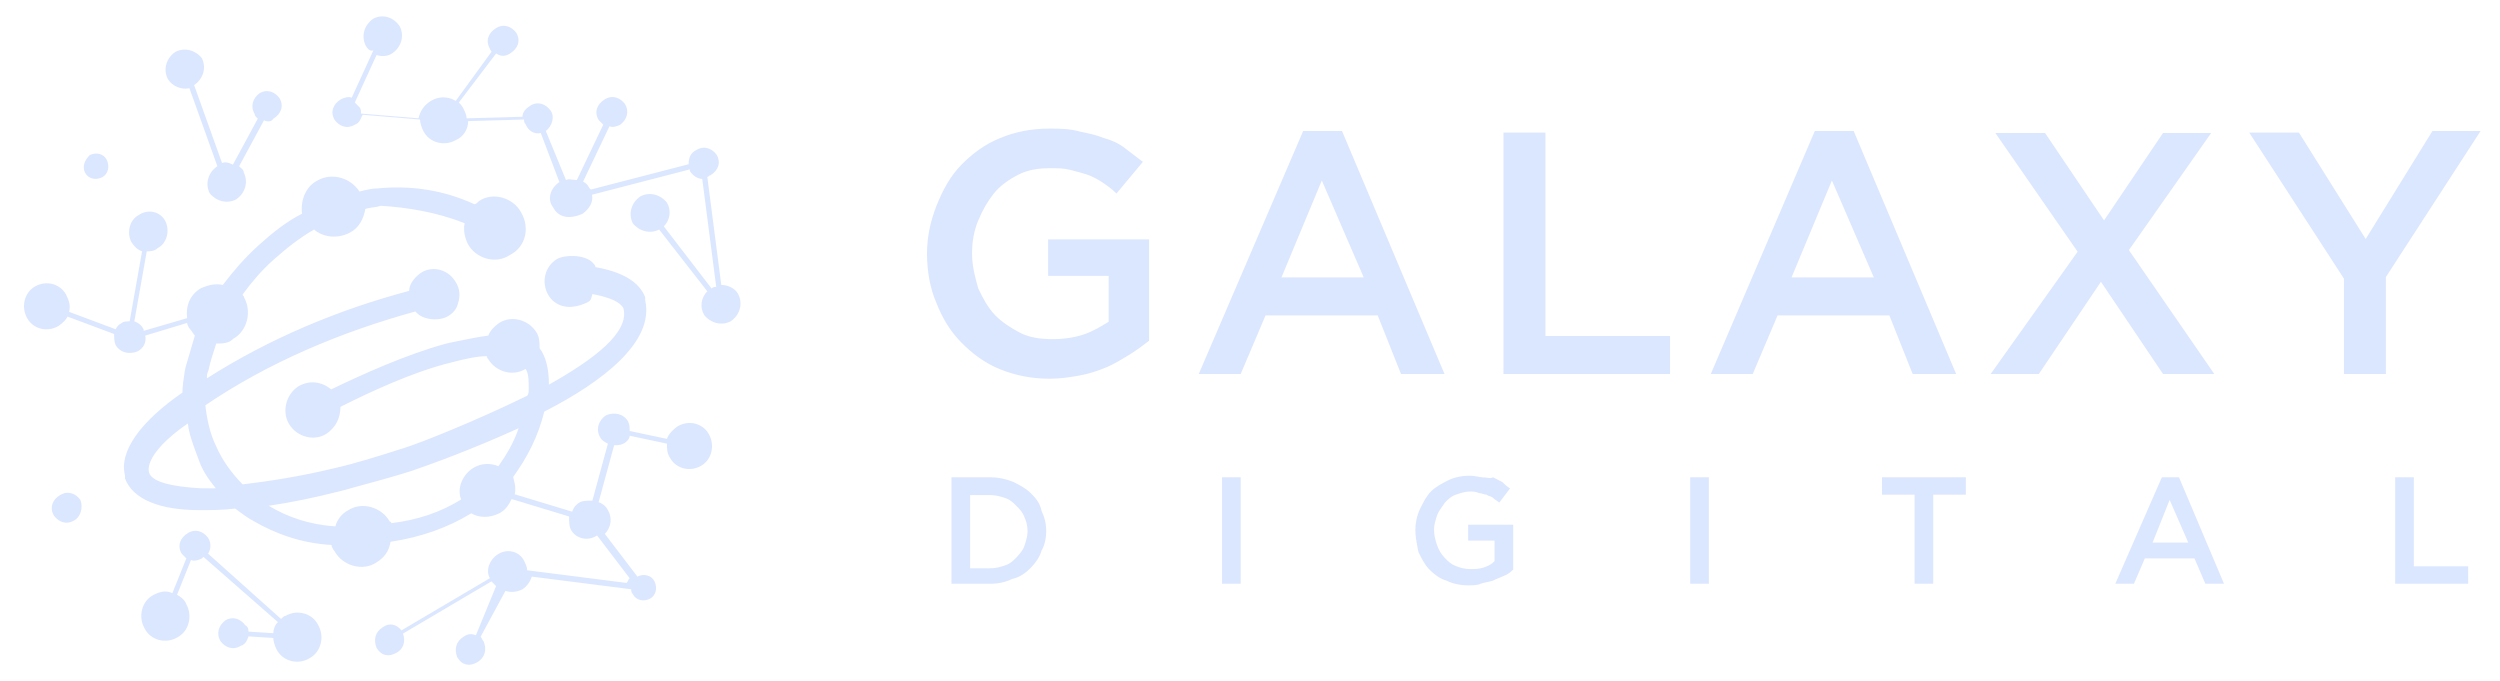
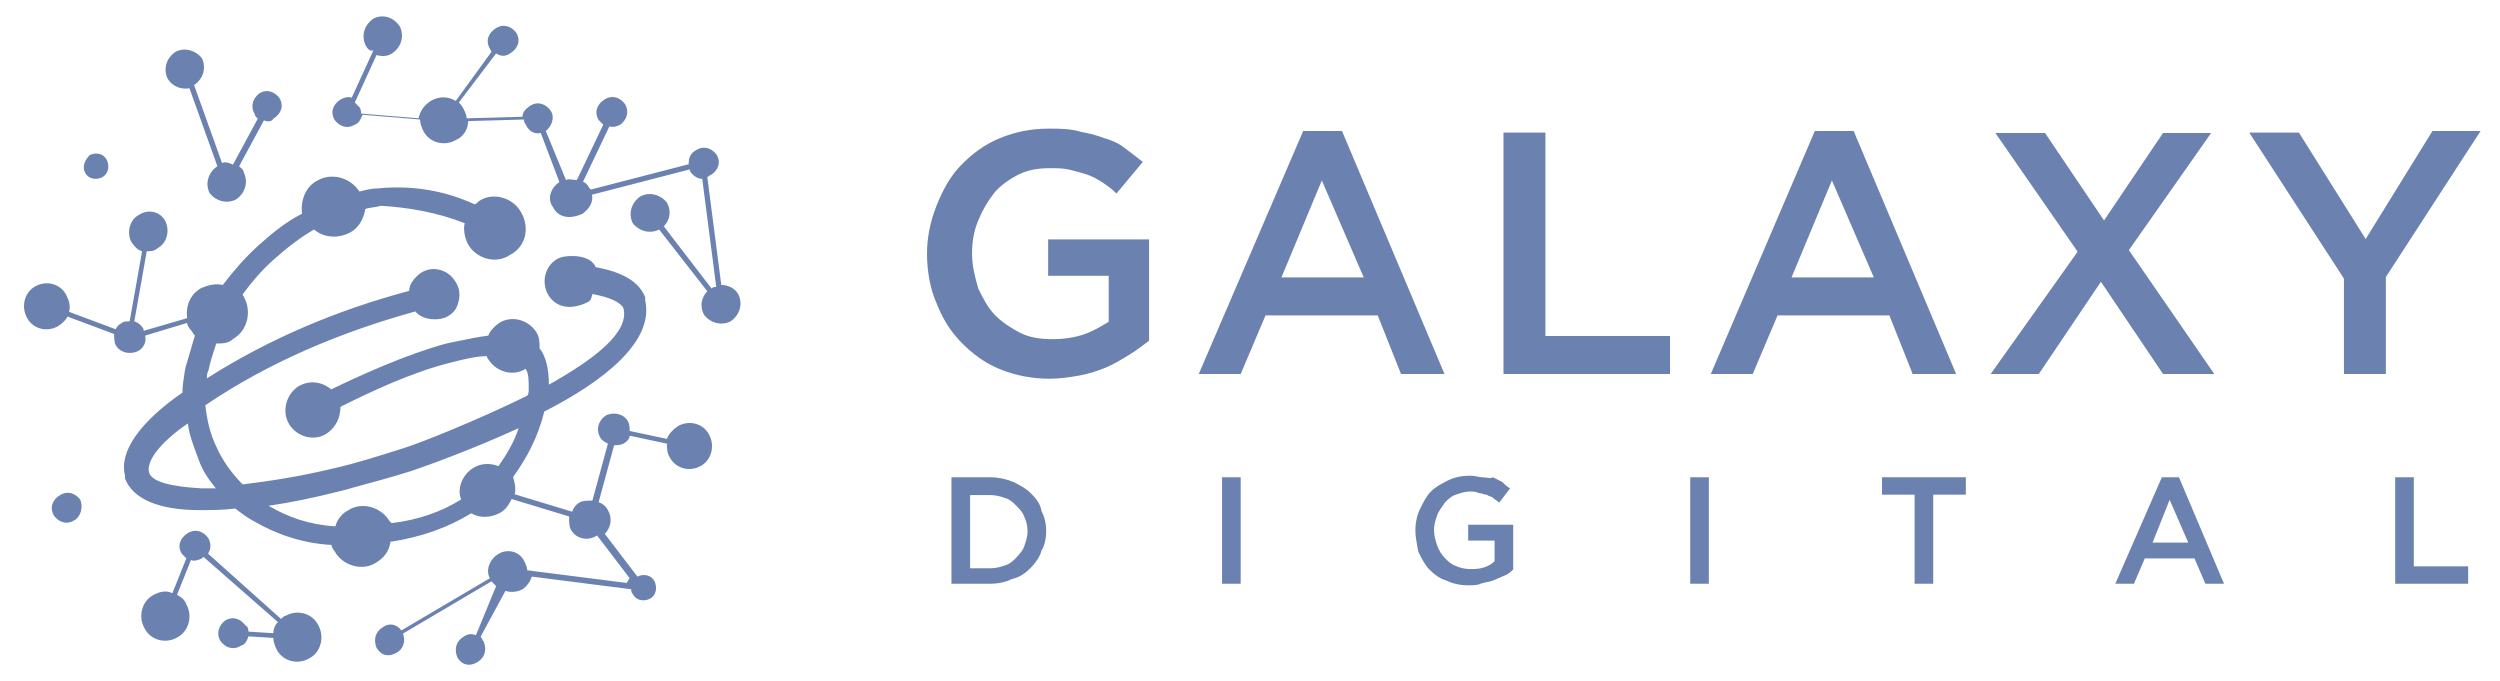
<svg xmlns="http://www.w3.org/2000/svg" width="202" height="55" viewBox="0 0 202 55" fill="none">
-   <path fill-rule="evenodd" clip-rule="evenodd" d="M8.626 12.919C8.375 12.407 7.748 12.279 7.246 12.535C6.869 12.919 6.618 13.43 6.869 13.942C7.12 14.454 7.748 14.581 8.249 14.326C8.751 14.07 8.877 13.43 8.626 12.919ZM4.36 41.666C4.736 42.177 5.364 42.433 5.991 42.049C6.493 41.794 6.744 41.026 6.493 40.387C6.116 39.875 5.489 39.619 4.862 40.003C4.234 40.355 3.984 41.026 4.36 41.666ZM22.082 51.163L20.075 51.035C20.075 50.907 20.075 50.651 19.824 50.523C19.447 50.012 18.82 49.756 18.193 50.139C17.691 50.523 17.44 51.163 17.816 51.802C18.193 52.314 18.82 52.57 19.447 52.186C19.824 52.058 19.949 51.802 20.075 51.419L22.082 51.547C22.082 51.802 22.207 52.186 22.333 52.442C22.835 53.465 24.09 53.721 24.968 53.209C25.971 52.698 26.222 51.419 25.721 50.523C25.219 49.5 23.964 49.244 23.086 49.756C22.96 49.756 22.835 49.884 22.709 50.012L16.812 44.736C17.063 44.352 17.063 43.84 16.812 43.456C16.436 42.945 15.809 42.689 15.181 43.073C14.554 43.456 14.303 44.096 14.68 44.736L15.056 45.119L13.927 47.933C13.425 47.677 12.923 47.805 12.421 48.061C11.417 48.573 11.166 49.852 11.668 50.747C12.17 51.77 13.425 52.026 14.303 51.514C15.307 51.003 15.558 49.724 15.056 48.828C14.93 48.445 14.554 48.189 14.303 48.061L15.432 45.247C15.683 45.375 16.06 45.247 16.311 45.119L16.436 44.991L22.458 50.267C22.207 50.491 22.082 50.875 22.082 51.163ZM19.322 13.43L21.329 9.721C21.58 9.849 21.956 9.849 22.082 9.593C22.709 9.209 22.96 8.57 22.584 7.93C22.207 7.419 21.58 7.163 20.953 7.546C20.451 7.93 20.2 8.57 20.576 9.209C20.576 9.337 20.702 9.465 20.827 9.593L18.82 13.302C18.569 13.174 18.193 13.046 17.942 13.174L15.683 6.875C16.436 6.363 16.687 5.468 16.311 4.701C15.809 4.061 14.93 3.805 14.178 4.189C13.425 4.701 13.174 5.596 13.55 6.363C13.927 7.003 14.68 7.259 15.307 7.131L17.565 13.43C16.812 13.942 16.561 14.837 16.938 15.605C17.44 16.244 18.318 16.5 19.071 16.116C19.824 15.605 20.075 14.709 19.698 13.942C19.698 13.75 19.541 13.622 19.416 13.526C19.384 13.494 19.353 13.462 19.322 13.43ZM16.311 39.459H17.44C16.812 38.692 16.311 37.924 16.06 37.157C15.997 37.029 15.966 36.869 15.903 36.741C15.589 35.878 15.275 35.078 15.181 34.215C12.923 35.75 11.794 37.285 12.045 38.18C12.264 38.948 13.895 39.331 16.311 39.459ZM27.352 39.715C25.344 40.227 23.462 40.61 21.706 40.866C23.211 41.762 24.968 42.401 27.101 42.529C27.226 42.017 27.602 41.506 28.104 41.25C29.234 40.483 30.865 40.994 31.492 42.145C31.617 42.145 31.617 42.273 31.617 42.273C33.75 42.017 35.632 41.378 37.263 40.355C36.887 39.459 37.389 38.308 38.267 37.797C38.894 37.413 39.647 37.413 40.275 37.669C40.902 36.773 41.529 35.75 41.906 34.599C38.267 36.262 34.754 37.541 33.248 38.052C31.649 38.564 30.049 38.98 28.544 39.395C28.136 39.523 27.759 39.619 27.352 39.715ZM37.797 19.698C37.546 19.186 37.42 18.547 37.546 18.035C35.287 17.14 32.903 16.756 30.77 16.628C30.582 16.692 30.363 16.724 30.143 16.756C29.924 16.788 29.704 16.82 29.516 16.884C29.39 17.651 29.014 18.419 28.261 18.802C27.258 19.314 26.128 19.186 25.375 18.547C24.246 19.186 23.117 20.081 22.113 20.977C21.11 21.872 20.357 22.767 19.604 23.791C19.604 23.855 19.635 23.887 19.667 23.919C19.698 23.951 19.73 23.983 19.73 24.047C20.357 25.198 19.98 26.733 18.851 27.372C18.475 27.756 17.973 27.756 17.471 27.756C17.22 28.523 16.969 29.291 16.844 29.93C16.718 30.186 16.718 30.314 16.718 30.57C21.737 27.372 27.289 25.038 33.06 23.503C33.06 22.991 33.437 22.48 33.938 22.096C34.817 21.456 36.071 21.712 36.699 22.608C37.075 23.119 37.201 23.631 37.075 24.27C36.95 24.782 36.824 25.166 36.197 25.549C35.57 25.933 34.19 25.933 33.562 25.166C27.54 26.828 21.737 29.259 16.593 32.744C16.718 33.895 16.969 35.047 17.471 36.07C17.973 37.221 18.726 38.244 19.604 39.139C21.737 38.884 24.246 38.5 26.881 37.861C28.638 37.477 30.645 36.837 32.653 36.198C33.907 35.814 38.424 34.023 42.596 31.977C42.721 31.849 42.721 31.593 42.721 31.465C42.721 30.698 42.721 30.186 42.47 29.802C41.467 30.442 40.086 30.058 39.459 29.035C39.459 29.035 39.334 28.907 39.334 28.779C38.455 28.779 37.452 29.035 36.448 29.291C33.311 30.058 29.798 31.721 27.508 32.872C27.508 33.767 27.132 34.535 26.379 35.047C25.375 35.686 23.995 35.302 23.368 34.279C22.741 33.256 23.117 31.849 24.121 31.209C24.999 30.698 26.003 30.826 26.756 31.465C29.14 30.314 32.778 28.651 36.071 27.756C36.322 27.692 36.573 27.66 36.824 27.596C37.797 27.404 38.675 27.212 39.459 27.116C39.584 26.733 39.961 26.349 40.337 26.093C41.341 25.453 42.721 25.837 43.349 26.86C43.599 27.244 43.599 27.756 43.599 28.14C44.101 28.779 44.352 29.802 44.352 31.081C47.991 29.035 50.876 26.86 50.375 24.91C50.124 24.398 49.245 24.015 47.865 23.759C47.834 23.855 47.834 23.919 47.803 23.983C47.74 24.206 47.74 24.334 47.238 24.526C44.227 25.805 42.972 22.224 44.98 20.945C45.607 20.561 47.238 20.561 47.865 21.201C47.991 21.328 48.116 21.456 48.116 21.584C50.249 21.968 51.629 22.735 52.131 24.015V24.27C52.884 27.596 48.743 30.826 43.976 33.256C43.474 35.302 42.596 36.965 41.467 38.532C41.467 38.596 41.498 38.628 41.498 38.692C41.623 39.139 41.686 39.491 41.592 39.939L46.234 41.346C46.36 40.962 46.611 40.706 46.861 40.578C47.112 40.451 47.489 40.451 47.865 40.451L49.12 35.846C48.869 35.718 48.618 35.59 48.493 35.334C48.116 34.695 48.367 33.927 48.994 33.544C49.622 33.288 50.375 33.416 50.751 34.055C50.876 34.311 50.876 34.567 50.876 34.823L53.888 35.462C54.013 35.078 54.389 34.695 54.766 34.439C55.644 33.927 56.773 34.183 57.275 35.078C57.777 35.974 57.526 37.125 56.648 37.637C55.77 38.148 54.64 37.892 54.139 36.997C53.888 36.613 53.888 36.23 53.888 35.846L50.876 35.206C50.876 35.462 50.626 35.718 50.375 35.846C50.124 35.974 49.873 35.974 49.622 35.974L48.367 40.578C48.743 40.706 48.994 40.962 49.12 41.218C49.496 41.858 49.371 42.625 48.869 43.137L51.504 46.59C52.006 46.334 52.633 46.462 52.884 46.974C53.135 47.486 53.009 48.125 52.508 48.381C52.006 48.637 51.378 48.509 51.127 47.997C51.002 47.869 51.002 47.741 51.002 47.613L42.972 46.59C42.847 46.974 42.596 47.358 42.219 47.613C41.717 47.869 41.215 47.869 40.839 47.741L38.832 51.451C38.894 51.514 38.926 51.578 38.957 51.642C38.989 51.706 39.02 51.77 39.083 51.834C39.334 52.474 39.208 53.113 38.581 53.497C37.953 53.881 37.326 53.753 36.95 53.113C36.699 52.474 36.824 51.834 37.452 51.451C37.828 51.195 38.079 51.195 38.455 51.323L40.086 47.358L39.71 46.974L32.558 51.195C32.809 51.834 32.558 52.474 32.056 52.73C31.429 53.113 30.802 52.986 30.425 52.346C30.174 51.706 30.3 51.067 30.927 50.683C31.429 50.299 32.056 50.427 32.433 50.939L39.584 46.718C39.208 46.078 39.584 45.183 40.212 44.799C40.965 44.288 41.968 44.544 42.345 45.311C42.47 45.567 42.596 45.823 42.596 46.078L50.626 47.102C50.688 47.038 50.72 46.974 50.751 46.91C50.782 46.846 50.814 46.782 50.876 46.718L48.242 43.264C47.489 43.776 46.485 43.52 46.109 42.753C45.983 42.497 45.983 42.113 45.983 41.73L41.341 40.323C41.09 40.834 40.839 41.218 40.337 41.474C39.584 41.858 38.706 41.858 38.079 41.474C36.197 42.625 34.064 43.392 31.555 43.776C31.429 44.544 31.053 45.055 30.425 45.439C29.296 46.206 27.665 45.695 27.038 44.544C26.912 44.416 26.787 44.16 26.787 44.032C24.403 43.904 22.27 43.137 20.514 42.113C20.012 41.858 19.51 41.474 19.008 41.09C18.004 41.218 17.001 41.218 16.122 41.218C12.86 41.218 10.727 40.323 10.1 38.66V38.404C9.598 36.486 11.355 34.055 14.742 31.721C14.742 31.177 14.836 30.634 14.93 29.994C14.962 29.898 14.962 29.77 14.993 29.674C15.119 29.227 15.244 28.811 15.37 28.395C15.495 27.98 15.62 27.564 15.746 27.116C15.683 27.052 15.62 26.956 15.558 26.86C15.495 26.765 15.432 26.669 15.37 26.605C15.244 26.477 15.119 26.221 15.119 26.093L11.731 27.116C11.857 27.628 11.606 28.14 11.104 28.395C10.476 28.651 9.724 28.523 9.347 27.884C9.222 27.628 9.222 27.244 9.222 26.988L5.458 25.581C5.332 25.837 5.081 26.093 4.705 26.349C3.827 26.86 2.698 26.605 2.196 25.709C1.694 24.814 1.945 23.663 2.823 23.151C3.701 22.64 4.83 22.895 5.332 23.791C5.583 24.302 5.709 24.686 5.583 25.198L9.347 26.605C9.473 26.349 9.598 26.221 9.849 26.093C9.975 25.965 10.226 25.965 10.476 25.965L11.48 20.305C11.104 20.177 10.853 19.922 10.602 19.538C10.226 18.77 10.476 17.747 11.229 17.363C11.982 16.852 12.986 17.108 13.362 17.875C13.739 18.642 13.488 19.666 12.735 20.049C12.484 20.305 12.107 20.305 11.857 20.305L10.853 25.965C11.229 26.093 11.48 26.349 11.606 26.605V26.733L15.119 25.709C14.993 24.686 15.37 23.791 16.248 23.279C16.875 23.023 17.377 22.895 18.004 23.023C18.883 21.872 19.761 20.849 20.89 19.826C22.019 18.802 23.148 17.907 24.403 17.267C24.278 16.244 24.654 15.093 25.658 14.581C26.787 13.942 28.293 14.326 29.045 15.477C29.547 15.349 30.049 15.221 30.551 15.221C33.186 14.965 35.821 15.349 38.33 16.5C38.455 16.5 38.581 16.372 38.706 16.244C39.835 15.477 41.467 15.988 42.094 17.14C42.847 18.419 42.47 19.953 41.215 20.593C40.055 21.392 38.424 20.881 37.797 19.698ZM43.694 10.744L45.199 14.709C44.446 15.221 44.195 16.116 44.697 16.756C45.074 17.523 45.952 17.779 47.081 17.267C47.583 16.884 47.959 16.372 47.834 15.732L55.738 13.686V13.814C55.989 14.198 56.365 14.454 56.742 14.454L57.871 23.183C57.746 23.183 57.62 23.183 57.495 23.311L53.637 18.291C54.139 17.779 54.264 17.012 53.888 16.372C53.386 15.732 52.508 15.477 51.755 15.861C51.002 16.372 50.751 17.267 51.127 18.035C51.629 18.674 52.508 18.93 53.26 18.547L57.15 23.535C56.648 24.047 56.522 24.814 56.899 25.453C57.401 26.093 58.279 26.349 59.032 25.965C59.785 25.453 60.035 24.558 59.659 23.791C59.408 23.279 58.781 23.023 58.279 23.023L57.15 14.294C57.212 14.294 57.244 14.262 57.275 14.23C57.306 14.198 57.338 14.166 57.401 14.166C58.028 13.782 58.279 13.142 57.903 12.503C57.526 11.991 56.899 11.736 56.271 12.119C55.77 12.375 55.644 12.759 55.644 13.27L47.74 15.317L47.614 15.189C47.489 14.933 47.363 14.805 47.112 14.677L49.245 10.201C49.496 10.329 49.873 10.201 50.124 10.073C50.626 9.689 50.876 9.049 50.5 8.41C50.124 7.898 49.496 7.642 48.869 8.026C48.242 8.41 47.991 9.049 48.367 9.689L48.743 10.073L46.611 14.549C46.485 14.549 46.36 14.517 46.234 14.517C46.046 14.486 45.889 14.454 45.732 14.549L44.101 10.584C44.603 10.201 44.854 9.433 44.478 8.921C44.101 8.41 43.474 8.154 42.847 8.538C42.47 8.794 42.219 9.049 42.219 9.433L37.703 9.561C37.703 9.305 37.577 9.049 37.452 8.794C37.326 8.538 37.201 8.41 37.075 8.282L40.086 4.317C40.463 4.573 40.839 4.573 41.215 4.317C41.843 3.933 42.094 3.294 41.717 2.654C41.341 2.142 40.714 1.887 40.086 2.27C39.459 2.654 39.208 3.294 39.584 3.933C39.584 3.997 39.616 4.029 39.647 4.061C39.679 4.093 39.71 4.125 39.71 4.189L36.824 8.154C36.197 7.77 35.444 7.77 34.817 8.154C34.19 8.538 33.938 9.049 33.813 9.561L29.171 9.177C29.171 9.049 29.171 8.794 29.045 8.666L28.669 8.282L30.425 4.445C30.802 4.573 31.304 4.573 31.68 4.317C32.433 3.805 32.684 2.91 32.307 2.142C31.806 1.375 30.927 1.119 30.174 1.503C29.422 2.015 29.171 2.91 29.547 3.677C29.673 3.933 29.924 4.189 30.174 4.061L28.418 7.898C28.167 7.77 27.791 7.898 27.54 8.026C26.912 8.41 26.662 9.049 27.038 9.689C27.414 10.201 28.042 10.456 28.669 10.073C28.983 9.977 29.14 9.657 29.234 9.401C29.265 9.369 29.265 9.337 29.296 9.273L33.938 9.657C33.938 9.913 34.064 10.296 34.19 10.552C34.691 11.576 35.946 11.831 36.824 11.32C37.452 11.064 37.828 10.424 37.828 9.785L42.345 9.657C42.345 9.785 42.345 9.913 42.47 10.041C42.69 10.584 43.192 10.872 43.694 10.744ZM200.432 10.584L192.778 22.384V30.218H189.391V22.512L181.737 10.712H185.752L191.147 19.314L196.542 10.584H200.432ZM172.014 20.209L178.914 30.218H174.774L169.755 22.767L164.737 30.218H160.847L167.873 20.337L161.224 10.744H165.239L170.006 17.811L174.774 10.744H178.663L172.014 20.209ZM144.756 22.416H151.406L148.018 14.581L144.756 22.416ZM146.638 10.584H149.775L158.056 30.218H154.543L152.661 25.485H143.627L141.62 30.218H138.232L146.638 10.584ZM134.939 30.218H121.482V10.712H124.87V27.148H134.939V30.218ZM103.541 22.416H110.19L106.803 14.581L103.541 22.416ZM105.297 10.584H108.434L116.715 30.218H113.202L111.32 25.485H102.255L100.247 30.218H96.86L105.297 10.584ZM199.428 47.166H193.531V38.564H195.037V45.759H199.428V47.166ZM173.927 43.84H176.813L175.307 40.387L173.927 43.84ZM174.68 38.564H176.06L179.698 47.166H178.193L177.315 45.119H173.3L172.421 47.166H170.916L174.68 38.564ZM158.84 39.971H156.205V47.166H154.699V39.971H152.065V38.564H158.84V39.971ZM138.075 47.166H136.57V38.564H138.075V47.166ZM122.266 42.433V46.014C122.141 46.142 121.89 46.398 121.514 46.526C121.388 46.59 121.231 46.654 121.075 46.718C120.918 46.782 120.761 46.846 120.635 46.91C120.447 46.974 120.29 47.006 120.134 47.038C119.977 47.07 119.82 47.102 119.632 47.166C119.381 47.294 119.004 47.294 118.628 47.294C118.001 47.294 117.373 47.166 116.871 46.91C116.37 46.782 115.868 46.398 115.491 46.014C115.115 45.631 114.864 45.119 114.613 44.608C114.582 44.512 114.582 44.416 114.55 44.32C114.456 43.808 114.362 43.36 114.362 42.785C114.362 42.273 114.488 41.634 114.739 41.122C114.989 40.611 115.24 40.099 115.617 39.715C115.993 39.331 116.495 39.076 116.997 38.82C117.499 38.564 118.126 38.436 118.753 38.436C118.973 38.436 119.161 38.468 119.349 38.5C119.506 38.532 119.632 38.564 119.757 38.564C119.883 38.564 120.008 38.596 120.134 38.596C120.322 38.628 120.479 38.66 120.635 38.564L121.388 38.948C121.514 39.076 121.765 39.331 122.016 39.459L121.137 40.611C121.075 40.547 120.98 40.483 120.886 40.419C120.792 40.355 120.698 40.291 120.635 40.227C120.573 40.163 120.479 40.131 120.384 40.099C120.29 40.067 120.196 40.035 120.134 39.971C120.008 39.971 119.914 39.939 119.82 39.907C119.726 39.875 119.632 39.843 119.506 39.843C119.255 39.715 119.004 39.715 118.753 39.715C118.377 39.715 118.001 39.843 117.624 39.971C117.248 40.099 116.997 40.355 116.746 40.611C116.683 40.738 116.589 40.834 116.526 40.93C116.37 41.154 116.213 41.378 116.119 41.634C115.993 42.017 115.868 42.401 115.868 42.785C115.868 43.297 115.993 43.68 116.119 44.064C116.244 44.448 116.495 44.831 116.746 45.087C116.997 45.343 117.248 45.599 117.624 45.727C117.875 45.855 118.377 45.983 118.753 45.983C119.13 45.983 119.506 45.983 119.883 45.855C120.259 45.727 120.51 45.599 120.761 45.343V43.68H118.628V42.401H122.266V42.433ZM100.247 47.166H98.742V38.564H100.247V47.166ZM82.776 44.096C82.902 43.712 83.027 43.328 83.027 42.945C83.027 42.433 82.902 42.049 82.776 41.794C82.651 41.41 82.4 41.154 82.149 40.898C81.898 40.642 81.647 40.387 81.27 40.259C80.894 40.131 80.518 40.003 80.016 40.003H78.385V45.919H80.016C80.518 45.919 80.894 45.791 81.27 45.663C81.647 45.535 81.898 45.279 82.149 45.023C82.4 44.735 82.651 44.48 82.776 44.096ZM84.156 41.282C84.407 41.794 84.533 42.305 84.533 42.945C84.533 43.456 84.407 44.096 84.156 44.48C84.031 44.991 83.654 45.503 83.278 45.887C82.902 46.27 82.4 46.654 81.772 46.782C81.27 47.038 80.643 47.166 80.016 47.166H76.879V38.564H80.016C80.643 38.564 81.27 38.692 81.898 38.948C82.4 39.203 82.902 39.459 83.278 39.843C83.654 40.227 84.031 40.611 84.156 41.282ZM92.845 19.314V27.532C92.343 27.916 91.841 28.299 91.214 28.683C90.586 29.067 89.959 29.451 89.332 29.706C88.704 29.962 87.952 30.218 87.199 30.346C86.446 30.474 85.693 30.602 84.815 30.602C83.435 30.602 82.055 30.346 80.8 29.834C79.545 29.323 78.542 28.555 77.663 27.66C76.785 26.765 76.158 25.741 75.656 24.462C75.154 23.311 74.903 21.904 74.903 20.497C74.903 19.218 75.154 17.939 75.656 16.66C76.158 15.381 76.785 14.23 77.663 13.334C78.542 12.439 79.545 11.671 80.8 11.16C82.055 10.648 83.309 10.392 84.815 10.392C85.568 10.392 86.446 10.392 87.324 10.648C87.952 10.776 88.579 10.904 89.206 11.16C89.708 11.288 90.335 11.544 90.837 11.927L92.343 13.079L90.21 15.637C89.834 15.253 89.457 14.997 89.081 14.741C88.704 14.486 88.203 14.23 87.826 14.102C87.45 13.974 86.948 13.846 86.446 13.718C85.944 13.59 85.442 13.59 84.815 13.59C83.937 13.59 83.058 13.718 82.306 14.102C81.553 14.486 80.8 14.997 80.298 15.637C79.796 16.276 79.42 16.916 79.043 17.811C78.667 18.706 78.542 19.602 78.542 20.497C78.542 21.52 78.793 22.416 79.043 23.311C79.42 24.078 79.796 24.846 80.424 25.485C80.925 25.997 81.678 26.509 82.431 26.892C83.184 27.276 84.062 27.404 85.066 27.404C85.944 27.404 86.822 27.276 87.575 27.02C88.328 26.765 88.955 26.381 89.583 25.997V22.288H84.689V19.346H92.845V19.314Z" fill="#DBE6FF" />
+   <path fill-rule="evenodd" clip-rule="evenodd" d="M8.626 12.918C8.375 12.406 7.748 12.279 7.246 12.534C6.869 12.918 6.618 13.43 6.869 13.941C7.12 14.453 7.748 14.581 8.249 14.325C8.751 14.069 8.877 13.43 8.626 12.918ZM4.36 41.665C4.736 42.177 5.364 42.433 5.991 42.049C6.493 41.793 6.744 41.026 6.493 40.386C6.117 39.875 5.489 39.619 4.862 40.002C4.235 40.354 3.984 41.026 4.36 41.665ZM22.082 51.162L20.075 51.034C20.075 50.907 20.075 50.651 19.824 50.523C19.447 50.011 18.82 49.755 18.193 50.139C17.691 50.523 17.44 51.162 17.816 51.802C18.193 52.313 18.82 52.569 19.447 52.186C19.824 52.058 19.949 51.802 20.075 51.418L22.082 51.546C22.082 51.802 22.207 52.186 22.333 52.441C22.835 53.465 24.09 53.721 24.968 53.209C25.971 52.697 26.222 51.418 25.721 50.523C25.219 49.5 23.964 49.244 23.086 49.755C22.96 49.755 22.835 49.883 22.709 50.011L16.812 44.735C17.063 44.351 17.063 43.84 16.812 43.456C16.436 42.944 15.809 42.688 15.181 43.072C14.554 43.456 14.303 44.096 14.68 44.735L15.056 45.119L13.927 47.933C13.425 47.677 12.923 47.805 12.421 48.061C11.418 48.572 11.166 49.851 11.668 50.747C12.17 51.77 13.425 52.026 14.303 51.514C15.307 51.002 15.558 49.723 15.056 48.828C14.931 48.444 14.554 48.188 14.303 48.061L15.432 45.247C15.683 45.375 16.06 45.247 16.311 45.119L16.436 44.991L22.459 50.267C22.207 50.491 22.082 50.875 22.082 51.162ZM19.322 13.43L21.329 9.72C21.58 9.848 21.957 9.848 22.082 9.593C22.709 9.209 22.96 8.569 22.584 7.93C22.207 7.418 21.58 7.162 20.953 7.546C20.451 7.93 20.2 8.569 20.576 9.209C20.576 9.337 20.702 9.465 20.827 9.593L18.82 13.302C18.569 13.174 18.193 13.046 17.942 13.174L15.683 6.875C16.436 6.363 16.687 5.468 16.311 4.7C15.809 4.061 14.931 3.805 14.178 4.189C13.425 4.7 13.174 5.595 13.55 6.363C13.927 7.002 14.68 7.258 15.307 7.13L17.565 13.43C16.812 13.941 16.562 14.837 16.938 15.604C17.44 16.244 18.318 16.5 19.071 16.116C19.824 15.604 20.075 14.709 19.698 13.941C19.698 13.75 19.541 13.622 19.416 13.526C19.384 13.494 19.353 13.462 19.322 13.43ZM16.311 39.459H17.44C16.812 38.691 16.311 37.924 16.06 37.157C15.997 37.029 15.966 36.869 15.903 36.741C15.589 35.877 15.275 35.078 15.181 34.215C12.923 35.75 11.794 37.284 12.045 38.18C12.264 38.947 13.895 39.331 16.311 39.459ZM27.352 39.715C25.344 40.226 23.462 40.61 21.706 40.866C23.211 41.761 24.968 42.401 27.101 42.529C27.226 42.017 27.603 41.505 28.104 41.25C29.234 40.482 30.865 40.994 31.492 42.145C31.617 42.145 31.617 42.273 31.617 42.273C33.75 42.017 35.632 41.377 37.263 40.354C36.887 39.459 37.389 38.308 38.267 37.796C38.895 37.412 39.647 37.412 40.275 37.668C40.902 36.773 41.529 35.75 41.906 34.598C38.267 36.261 34.754 37.54 33.248 38.052C31.649 38.563 30.049 38.979 28.544 39.395C28.136 39.523 27.759 39.619 27.352 39.715ZM37.797 19.697C37.546 19.186 37.42 18.546 37.546 18.034C35.287 17.139 32.904 16.755 30.771 16.628C30.582 16.691 30.363 16.723 30.143 16.755C29.924 16.787 29.704 16.819 29.516 16.883C29.39 17.651 29.014 18.418 28.261 18.802C27.258 19.314 26.128 19.186 25.375 18.546C24.246 19.186 23.117 20.081 22.113 20.976C21.11 21.872 20.357 22.767 19.604 23.79C19.604 23.854 19.636 23.886 19.667 23.918C19.698 23.95 19.73 23.982 19.73 24.046C20.357 25.197 19.98 26.732 18.851 27.372C18.475 27.755 17.973 27.755 17.471 27.755C17.22 28.523 16.969 29.29 16.844 29.93C16.718 30.186 16.718 30.314 16.718 30.569C21.737 27.372 27.289 25.037 33.06 23.503C33.06 22.991 33.437 22.479 33.939 22.096C34.817 21.456 36.072 21.712 36.699 22.607C37.075 23.119 37.201 23.63 37.075 24.27C36.95 24.782 36.824 25.165 36.197 25.549C35.57 25.933 34.19 25.933 33.562 25.165C27.54 26.828 21.737 29.258 16.593 32.744C16.718 33.895 16.969 35.046 17.471 36.069C17.973 37.221 18.726 38.244 19.604 39.139C21.737 38.883 24.246 38.5 26.881 37.86C28.638 37.476 30.645 36.837 32.653 36.197C33.907 35.813 38.424 34.023 42.596 31.976C42.721 31.848 42.721 31.593 42.721 31.465C42.721 30.697 42.721 30.186 42.47 29.802C41.467 30.441 40.086 30.058 39.459 29.034C39.459 29.034 39.334 28.907 39.334 28.779C38.455 28.779 37.452 29.034 36.448 29.29C33.311 30.058 29.798 31.721 27.509 32.872C27.509 33.767 27.132 34.534 26.379 35.046C25.375 35.686 23.995 35.302 23.368 34.279C22.741 33.255 23.117 31.848 24.121 31.209C24.999 30.697 26.003 30.825 26.756 31.465C29.14 30.314 32.778 28.651 36.072 27.755C36.322 27.691 36.573 27.659 36.824 27.596C37.797 27.404 38.675 27.212 39.459 27.116C39.584 26.732 39.961 26.348 40.337 26.093C41.341 25.453 42.721 25.837 43.349 26.86C43.599 27.244 43.599 27.755 43.599 28.139C44.101 28.779 44.352 29.802 44.352 31.081C47.991 29.034 50.877 26.86 50.375 24.909C50.124 24.398 49.245 24.014 47.865 23.758C47.834 23.854 47.834 23.918 47.803 23.982C47.74 24.206 47.74 24.334 47.238 24.526C44.227 25.805 42.972 22.223 44.98 20.944C45.607 20.561 47.238 20.561 47.865 21.2C47.991 21.328 48.116 21.456 48.116 21.584C50.249 21.968 51.629 22.735 52.131 24.014V24.27C52.884 27.596 48.744 30.825 43.976 33.255C43.474 35.302 42.596 36.965 41.467 38.532C41.467 38.596 41.498 38.627 41.498 38.691C41.623 39.139 41.686 39.491 41.592 39.938L46.234 41.346C46.36 40.962 46.611 40.706 46.862 40.578C47.112 40.45 47.489 40.45 47.865 40.45L49.12 35.846C48.869 35.718 48.618 35.59 48.493 35.334C48.116 34.694 48.367 33.927 48.995 33.543C49.622 33.287 50.375 33.415 50.751 34.055C50.877 34.311 50.877 34.566 50.877 34.822L53.888 35.462C54.013 35.078 54.389 34.694 54.766 34.438C55.644 33.927 56.773 34.183 57.275 35.078C57.777 35.973 57.526 37.125 56.648 37.636C55.77 38.148 54.641 37.892 54.139 36.997C53.888 36.613 53.888 36.229 53.888 35.846L50.877 35.206C50.877 35.462 50.626 35.718 50.375 35.846C50.124 35.973 49.873 35.973 49.622 35.973L48.367 40.578C48.744 40.706 48.995 40.962 49.12 41.218C49.496 41.857 49.371 42.625 48.869 43.136L51.504 46.59C52.006 46.334 52.633 46.462 52.884 46.973C53.135 47.485 53.009 48.125 52.508 48.38C52.006 48.636 51.378 48.508 51.127 47.997C51.002 47.869 51.002 47.741 51.002 47.613L42.972 46.59C42.847 46.973 42.596 47.357 42.219 47.613C41.718 47.869 41.216 47.869 40.839 47.741L38.832 51.45C38.895 51.514 38.926 51.578 38.957 51.642C38.989 51.706 39.02 51.77 39.083 51.834C39.334 52.473 39.208 53.113 38.581 53.497C37.953 53.88 37.326 53.752 36.95 53.113C36.699 52.473 36.824 51.834 37.452 51.45C37.828 51.194 38.079 51.194 38.455 51.322L40.086 47.357L39.71 46.973L32.559 51.194C32.809 51.834 32.559 52.473 32.057 52.729C31.429 53.113 30.802 52.985 30.425 52.346C30.175 51.706 30.3 51.066 30.927 50.683C31.429 50.299 32.057 50.427 32.433 50.938L39.584 46.718C39.208 46.078 39.584 45.183 40.212 44.799C40.965 44.287 41.968 44.543 42.345 45.311C42.47 45.566 42.596 45.822 42.596 46.078L50.626 47.101C50.688 47.037 50.72 46.973 50.751 46.909C50.782 46.846 50.814 46.782 50.877 46.718L48.242 43.264C47.489 43.776 46.485 43.52 46.109 42.752C45.983 42.497 45.983 42.113 45.983 41.729L41.341 40.322C41.09 40.834 40.839 41.218 40.337 41.473C39.584 41.857 38.706 41.857 38.079 41.473C36.197 42.625 34.064 43.392 31.555 43.776C31.429 44.543 31.053 45.055 30.425 45.438C29.296 46.206 27.665 45.694 27.038 44.543C26.913 44.415 26.787 44.159 26.787 44.032C24.403 43.904 22.27 43.136 20.514 42.113C20.012 41.857 19.51 41.473 19.008 41.09C18.004 41.218 17.001 41.218 16.122 41.218C12.86 41.218 10.727 40.322 10.1 38.659V38.404C9.598 36.485 11.355 34.055 14.742 31.721C14.742 31.177 14.836 30.633 14.931 29.994C14.962 29.898 14.962 29.77 14.993 29.674C15.119 29.226 15.244 28.811 15.37 28.395C15.495 27.979 15.621 27.564 15.746 27.116C15.683 27.052 15.621 26.956 15.558 26.86C15.495 26.764 15.432 26.668 15.37 26.604C15.244 26.476 15.119 26.221 15.119 26.093L11.731 27.116C11.857 27.628 11.606 28.139 11.104 28.395C10.476 28.651 9.724 28.523 9.347 27.883C9.222 27.628 9.222 27.244 9.222 26.988L5.458 25.581C5.332 25.837 5.081 26.093 4.705 26.348C3.827 26.86 2.698 26.604 2.196 25.709C1.694 24.814 1.945 23.662 2.823 23.151C3.701 22.639 4.831 22.895 5.332 23.79C5.583 24.302 5.709 24.686 5.583 25.197L9.347 26.604C9.473 26.348 9.598 26.221 9.849 26.093C9.975 25.965 10.226 25.965 10.476 25.965L11.48 20.305C11.104 20.177 10.853 19.921 10.602 19.537C10.226 18.77 10.476 17.747 11.229 17.363C11.982 16.851 12.986 17.107 13.362 17.875C13.739 18.642 13.488 19.665 12.735 20.049C12.484 20.305 12.107 20.305 11.857 20.305L10.853 25.965C11.229 26.093 11.48 26.348 11.606 26.604V26.732L15.119 25.709C14.993 24.686 15.37 23.79 16.248 23.279C16.875 23.023 17.377 22.895 18.004 23.023C18.883 21.872 19.761 20.848 20.89 19.825C22.019 18.802 23.148 17.907 24.403 17.267C24.278 16.244 24.654 15.093 25.658 14.581C26.787 13.941 28.293 14.325 29.045 15.476C29.547 15.348 30.049 15.22 30.551 15.22C33.186 14.965 35.821 15.348 38.33 16.5C38.455 16.5 38.581 16.372 38.706 16.244C39.836 15.476 41.467 15.988 42.094 17.139C42.847 18.418 42.47 19.953 41.216 20.593C40.055 21.392 38.424 20.88 37.797 19.697ZM43.694 10.744L45.199 14.709C44.446 15.22 44.195 16.116 44.697 16.755C45.074 17.523 45.952 17.779 47.081 17.267C47.583 16.883 47.959 16.372 47.834 15.732L55.738 13.686V13.813C55.989 14.197 56.366 14.453 56.742 14.453L57.871 23.183C57.746 23.183 57.62 23.183 57.495 23.311L53.637 18.29C54.139 17.779 54.264 17.011 53.888 16.372C53.386 15.732 52.508 15.476 51.755 15.86C51.002 16.372 50.751 17.267 51.127 18.034C51.629 18.674 52.508 18.93 53.26 18.546L57.15 23.534C56.648 24.046 56.522 24.814 56.899 25.453C57.401 26.093 58.279 26.348 59.032 25.965C59.785 25.453 60.035 24.558 59.659 23.79C59.408 23.279 58.781 23.023 58.279 23.023L57.15 14.293C57.212 14.293 57.244 14.261 57.275 14.229C57.307 14.197 57.338 14.165 57.401 14.165C58.028 13.781 58.279 13.142 57.903 12.502C57.526 11.991 56.899 11.735 56.272 12.119C55.77 12.375 55.644 12.758 55.644 13.27L47.74 15.316L47.614 15.188C47.489 14.933 47.363 14.805 47.112 14.677L49.245 10.2C49.496 10.328 49.873 10.2 50.124 10.072C50.626 9.689 50.877 9.049 50.5 8.409C50.124 7.898 49.496 7.642 48.869 8.026C48.242 8.409 47.991 9.049 48.367 9.689L48.744 10.072L46.611 14.549C46.485 14.549 46.36 14.517 46.234 14.517C46.046 14.485 45.889 14.453 45.732 14.549L44.101 10.584C44.603 10.2 44.854 9.433 44.478 8.921C44.101 8.409 43.474 8.154 42.847 8.537C42.47 8.793 42.219 9.049 42.219 9.433L37.703 9.561C37.703 9.305 37.577 9.049 37.452 8.793C37.326 8.537 37.201 8.409 37.075 8.282L40.086 4.316C40.463 4.572 40.839 4.572 41.216 4.316C41.843 3.933 42.094 3.293 41.718 2.654C41.341 2.142 40.714 1.886 40.086 2.27C39.459 2.654 39.208 3.293 39.584 3.933C39.584 3.997 39.616 4.029 39.647 4.061C39.679 4.093 39.71 4.125 39.71 4.189L36.824 8.154C36.197 7.77 35.444 7.77 34.817 8.154C34.19 8.537 33.939 9.049 33.813 9.561L29.171 9.177C29.171 9.049 29.171 8.793 29.045 8.665L28.669 8.282L30.425 4.444C30.802 4.572 31.304 4.572 31.68 4.316C32.433 3.805 32.684 2.909 32.307 2.142C31.806 1.375 30.927 1.119 30.175 1.502C29.422 2.014 29.171 2.909 29.547 3.677C29.673 3.933 29.924 4.189 30.175 4.061L28.418 7.898C28.167 7.77 27.791 7.898 27.54 8.026C26.913 8.409 26.662 9.049 27.038 9.689C27.414 10.2 28.042 10.456 28.669 10.072C28.983 9.976 29.14 9.657 29.234 9.401C29.265 9.369 29.265 9.337 29.296 9.273L33.939 9.657C33.939 9.912 34.064 10.296 34.19 10.552C34.691 11.575 35.946 11.831 36.824 11.319C37.452 11.063 37.828 10.424 37.828 9.784L42.345 9.657C42.345 9.784 42.345 9.912 42.47 10.04C42.69 10.584 43.192 10.872 43.694 10.744ZM200.432 10.584L192.778 22.383V30.218H189.391V22.511L181.737 10.712H185.752L191.147 19.314L196.542 10.584H200.432V10.584ZM172.014 20.209L178.914 30.218H174.774L169.755 22.767L164.737 30.218H160.847L167.873 20.337L161.224 10.744H165.239L170.006 17.811L174.774 10.744H178.663L172.014 20.209ZM144.756 22.415H151.406L148.018 14.581L144.756 22.415ZM146.638 10.584H149.775L158.056 30.218H154.543L152.661 25.485H143.627L141.62 30.218H138.232L146.638 10.584ZM134.939 30.218H121.482V10.712H124.87V27.148H134.939V30.218V30.218ZM103.541 22.415H110.19L106.803 14.581L103.541 22.415ZM105.297 10.584H108.434L116.715 30.218H113.202L111.32 25.485H102.255L100.247 30.218H96.86L105.297 10.584ZM199.428 47.165H193.531V38.563H195.037V45.758H199.428V47.165ZM173.927 43.84H176.813L175.307 40.386L173.927 43.84ZM174.68 38.563H176.06L179.699 47.165H178.193L177.315 45.119H173.3L172.422 47.165H170.916L174.68 38.563ZM158.84 39.971H156.205V47.165H154.699V39.971H152.065V38.563H158.84V39.971V39.971ZM138.075 47.165H136.57V38.563H138.075V47.165ZM122.267 42.433V46.014C122.141 46.142 121.89 46.398 121.514 46.526C121.388 46.59 121.231 46.654 121.075 46.718C120.918 46.782 120.761 46.846 120.635 46.909C120.447 46.973 120.29 47.005 120.134 47.037C119.977 47.069 119.82 47.101 119.632 47.165C119.381 47.293 119.004 47.293 118.628 47.293C118.001 47.293 117.373 47.165 116.872 46.909C116.37 46.782 115.868 46.398 115.491 46.014C115.115 45.63 114.864 45.119 114.613 44.607C114.582 44.511 114.582 44.415 114.55 44.319C114.456 43.808 114.362 43.36 114.362 42.784C114.362 42.273 114.488 41.633 114.739 41.122C114.99 40.61 115.24 40.098 115.617 39.715C115.993 39.331 116.495 39.075 116.997 38.819C117.499 38.563 118.126 38.436 118.753 38.436C118.973 38.436 119.161 38.468 119.349 38.5C119.506 38.532 119.632 38.563 119.757 38.563C119.883 38.563 120.008 38.596 120.134 38.596C120.322 38.627 120.479 38.659 120.635 38.563L121.388 38.947C121.514 39.075 121.765 39.331 122.016 39.459L121.137 40.61C121.075 40.546 120.981 40.482 120.886 40.418C120.792 40.354 120.698 40.29 120.635 40.226C120.573 40.162 120.479 40.13 120.385 40.098C120.29 40.066 120.196 40.034 120.134 39.971C120.008 39.971 119.914 39.938 119.82 39.907C119.726 39.875 119.632 39.843 119.506 39.843C119.255 39.715 119.004 39.715 118.753 39.715C118.377 39.715 118.001 39.843 117.624 39.971C117.248 40.098 116.997 40.354 116.746 40.61C116.683 40.738 116.589 40.834 116.526 40.93C116.37 41.154 116.213 41.377 116.119 41.633C115.993 42.017 115.868 42.401 115.868 42.784C115.868 43.296 115.993 43.68 116.119 44.063C116.244 44.447 116.495 44.831 116.746 45.087C116.997 45.343 117.248 45.598 117.624 45.726C117.875 45.854 118.377 45.982 118.753 45.982C119.13 45.982 119.506 45.982 119.883 45.854C120.259 45.726 120.51 45.598 120.761 45.343V43.68H118.628V42.401H122.267V42.433ZM100.247 47.165H98.742V38.563H100.247V47.165ZM82.776 44.096C82.902 43.712 83.027 43.328 83.027 42.944C83.027 42.433 82.902 42.049 82.776 41.793C82.651 41.409 82.4 41.154 82.149 40.898C81.898 40.642 81.647 40.386 81.271 40.258C80.894 40.13 80.518 40.002 80.016 40.002H78.385V45.918H80.016C80.518 45.918 80.894 45.79 81.271 45.662C81.647 45.534 81.898 45.279 82.149 45.023C82.4 44.735 82.651 44.479 82.776 44.096ZM84.156 41.282C84.407 41.793 84.533 42.305 84.533 42.944C84.533 43.456 84.407 44.096 84.156 44.479C84.031 44.991 83.654 45.502 83.278 45.886C82.902 46.27 82.4 46.654 81.772 46.782C81.271 47.037 80.643 47.165 80.016 47.165H76.879V38.563H80.016C80.643 38.563 81.271 38.691 81.898 38.947C82.4 39.203 82.902 39.459 83.278 39.843C83.654 40.226 84.031 40.61 84.156 41.282ZM92.845 19.314V27.532C92.343 27.915 91.841 28.299 91.214 28.683C90.586 29.066 89.959 29.45 89.332 29.706C88.704 29.962 87.952 30.218 87.199 30.346C86.446 30.473 85.693 30.601 84.815 30.601C83.435 30.601 82.055 30.346 80.8 29.834C79.545 29.322 78.542 28.555 77.663 27.659C76.785 26.764 76.158 25.741 75.656 24.462C75.154 23.311 74.903 21.904 74.903 20.497C74.903 19.218 75.154 17.939 75.656 16.659C76.158 15.38 76.785 14.229 77.663 13.334C78.542 12.438 79.545 11.671 80.8 11.159C82.055 10.648 83.309 10.392 84.815 10.392C85.568 10.392 86.446 10.392 87.324 10.648C87.952 10.776 88.579 10.904 89.206 11.159C89.708 11.287 90.335 11.543 90.837 11.927L92.343 13.078L90.21 15.636C89.834 15.252 89.457 14.997 89.081 14.741C88.704 14.485 88.203 14.229 87.826 14.101C87.45 13.973 86.948 13.845 86.446 13.718C85.944 13.59 85.442 13.59 84.815 13.59C83.937 13.59 83.058 13.718 82.306 14.101C81.553 14.485 80.8 14.997 80.298 15.636C79.796 16.276 79.42 16.915 79.044 17.811C78.667 18.706 78.542 19.601 78.542 20.497C78.542 21.52 78.793 22.415 79.044 23.311C79.42 24.078 79.796 24.846 80.424 25.485C80.925 25.997 81.678 26.508 82.431 26.892C83.184 27.276 84.062 27.404 85.066 27.404C85.944 27.404 86.822 27.276 87.575 27.02C88.328 26.764 88.955 26.38 89.583 25.997V22.287H84.689V19.346H92.845V19.314Z" fill="#6B82B0" />
</svg>
